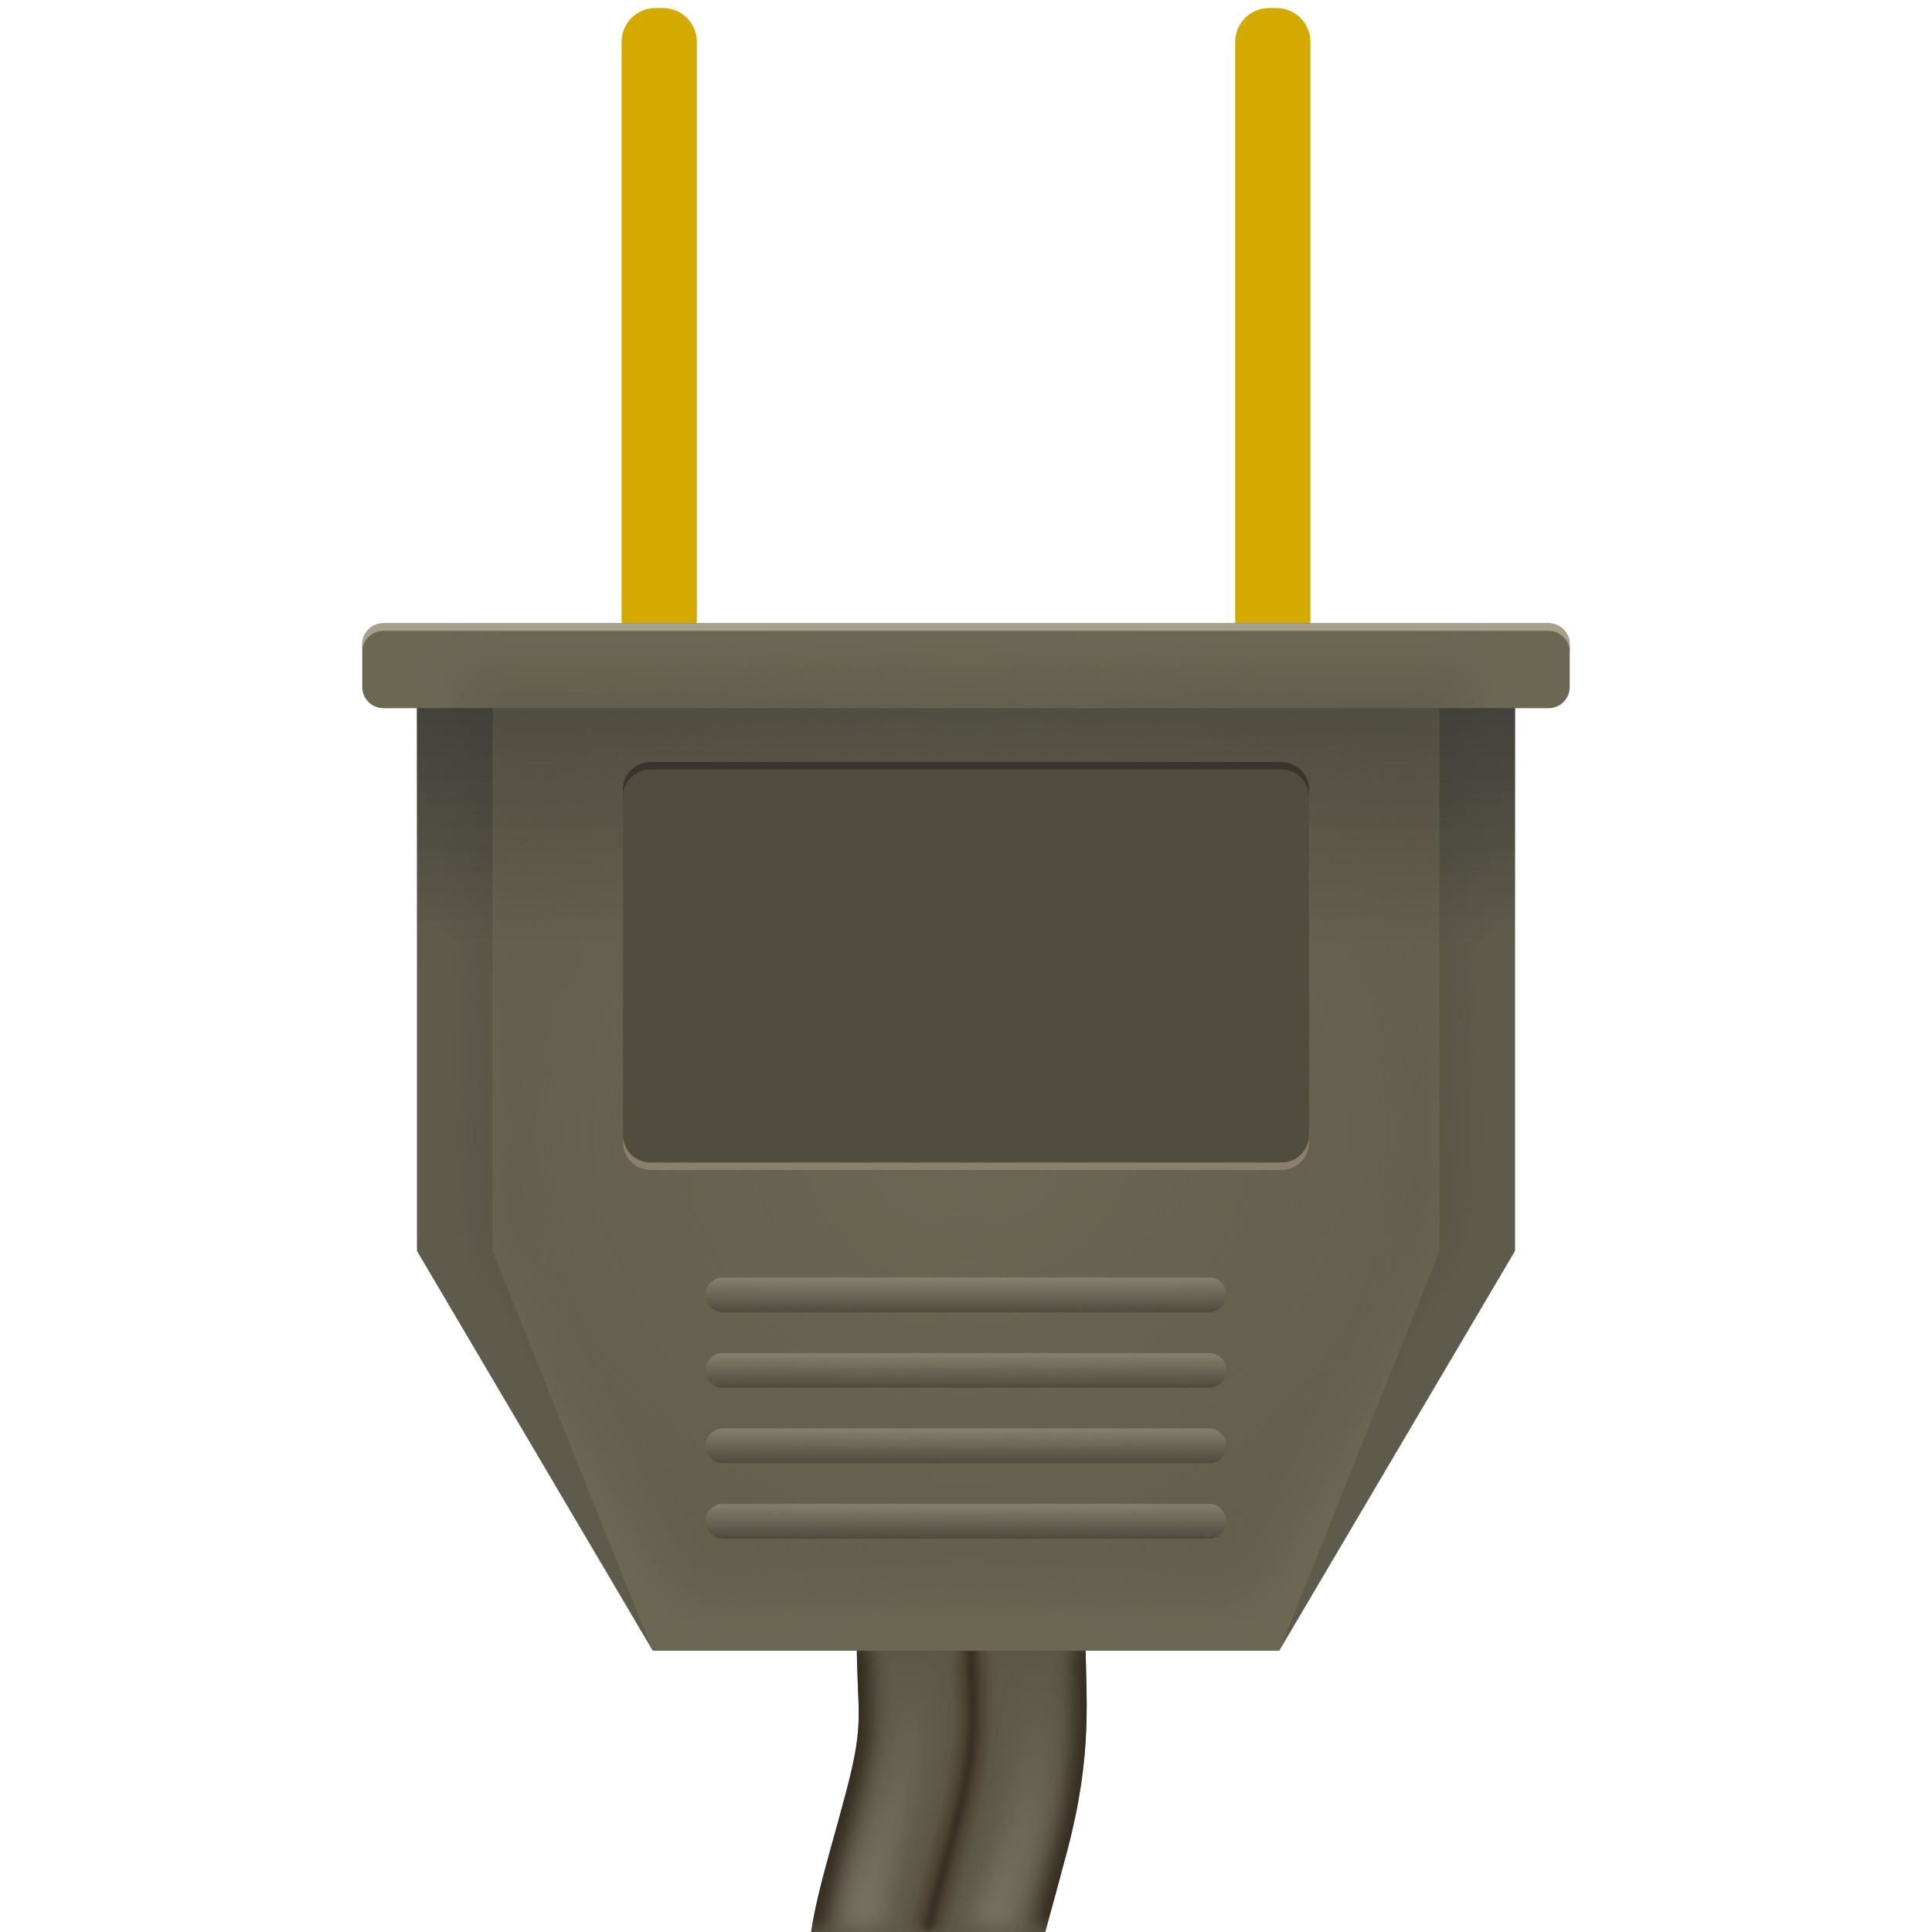
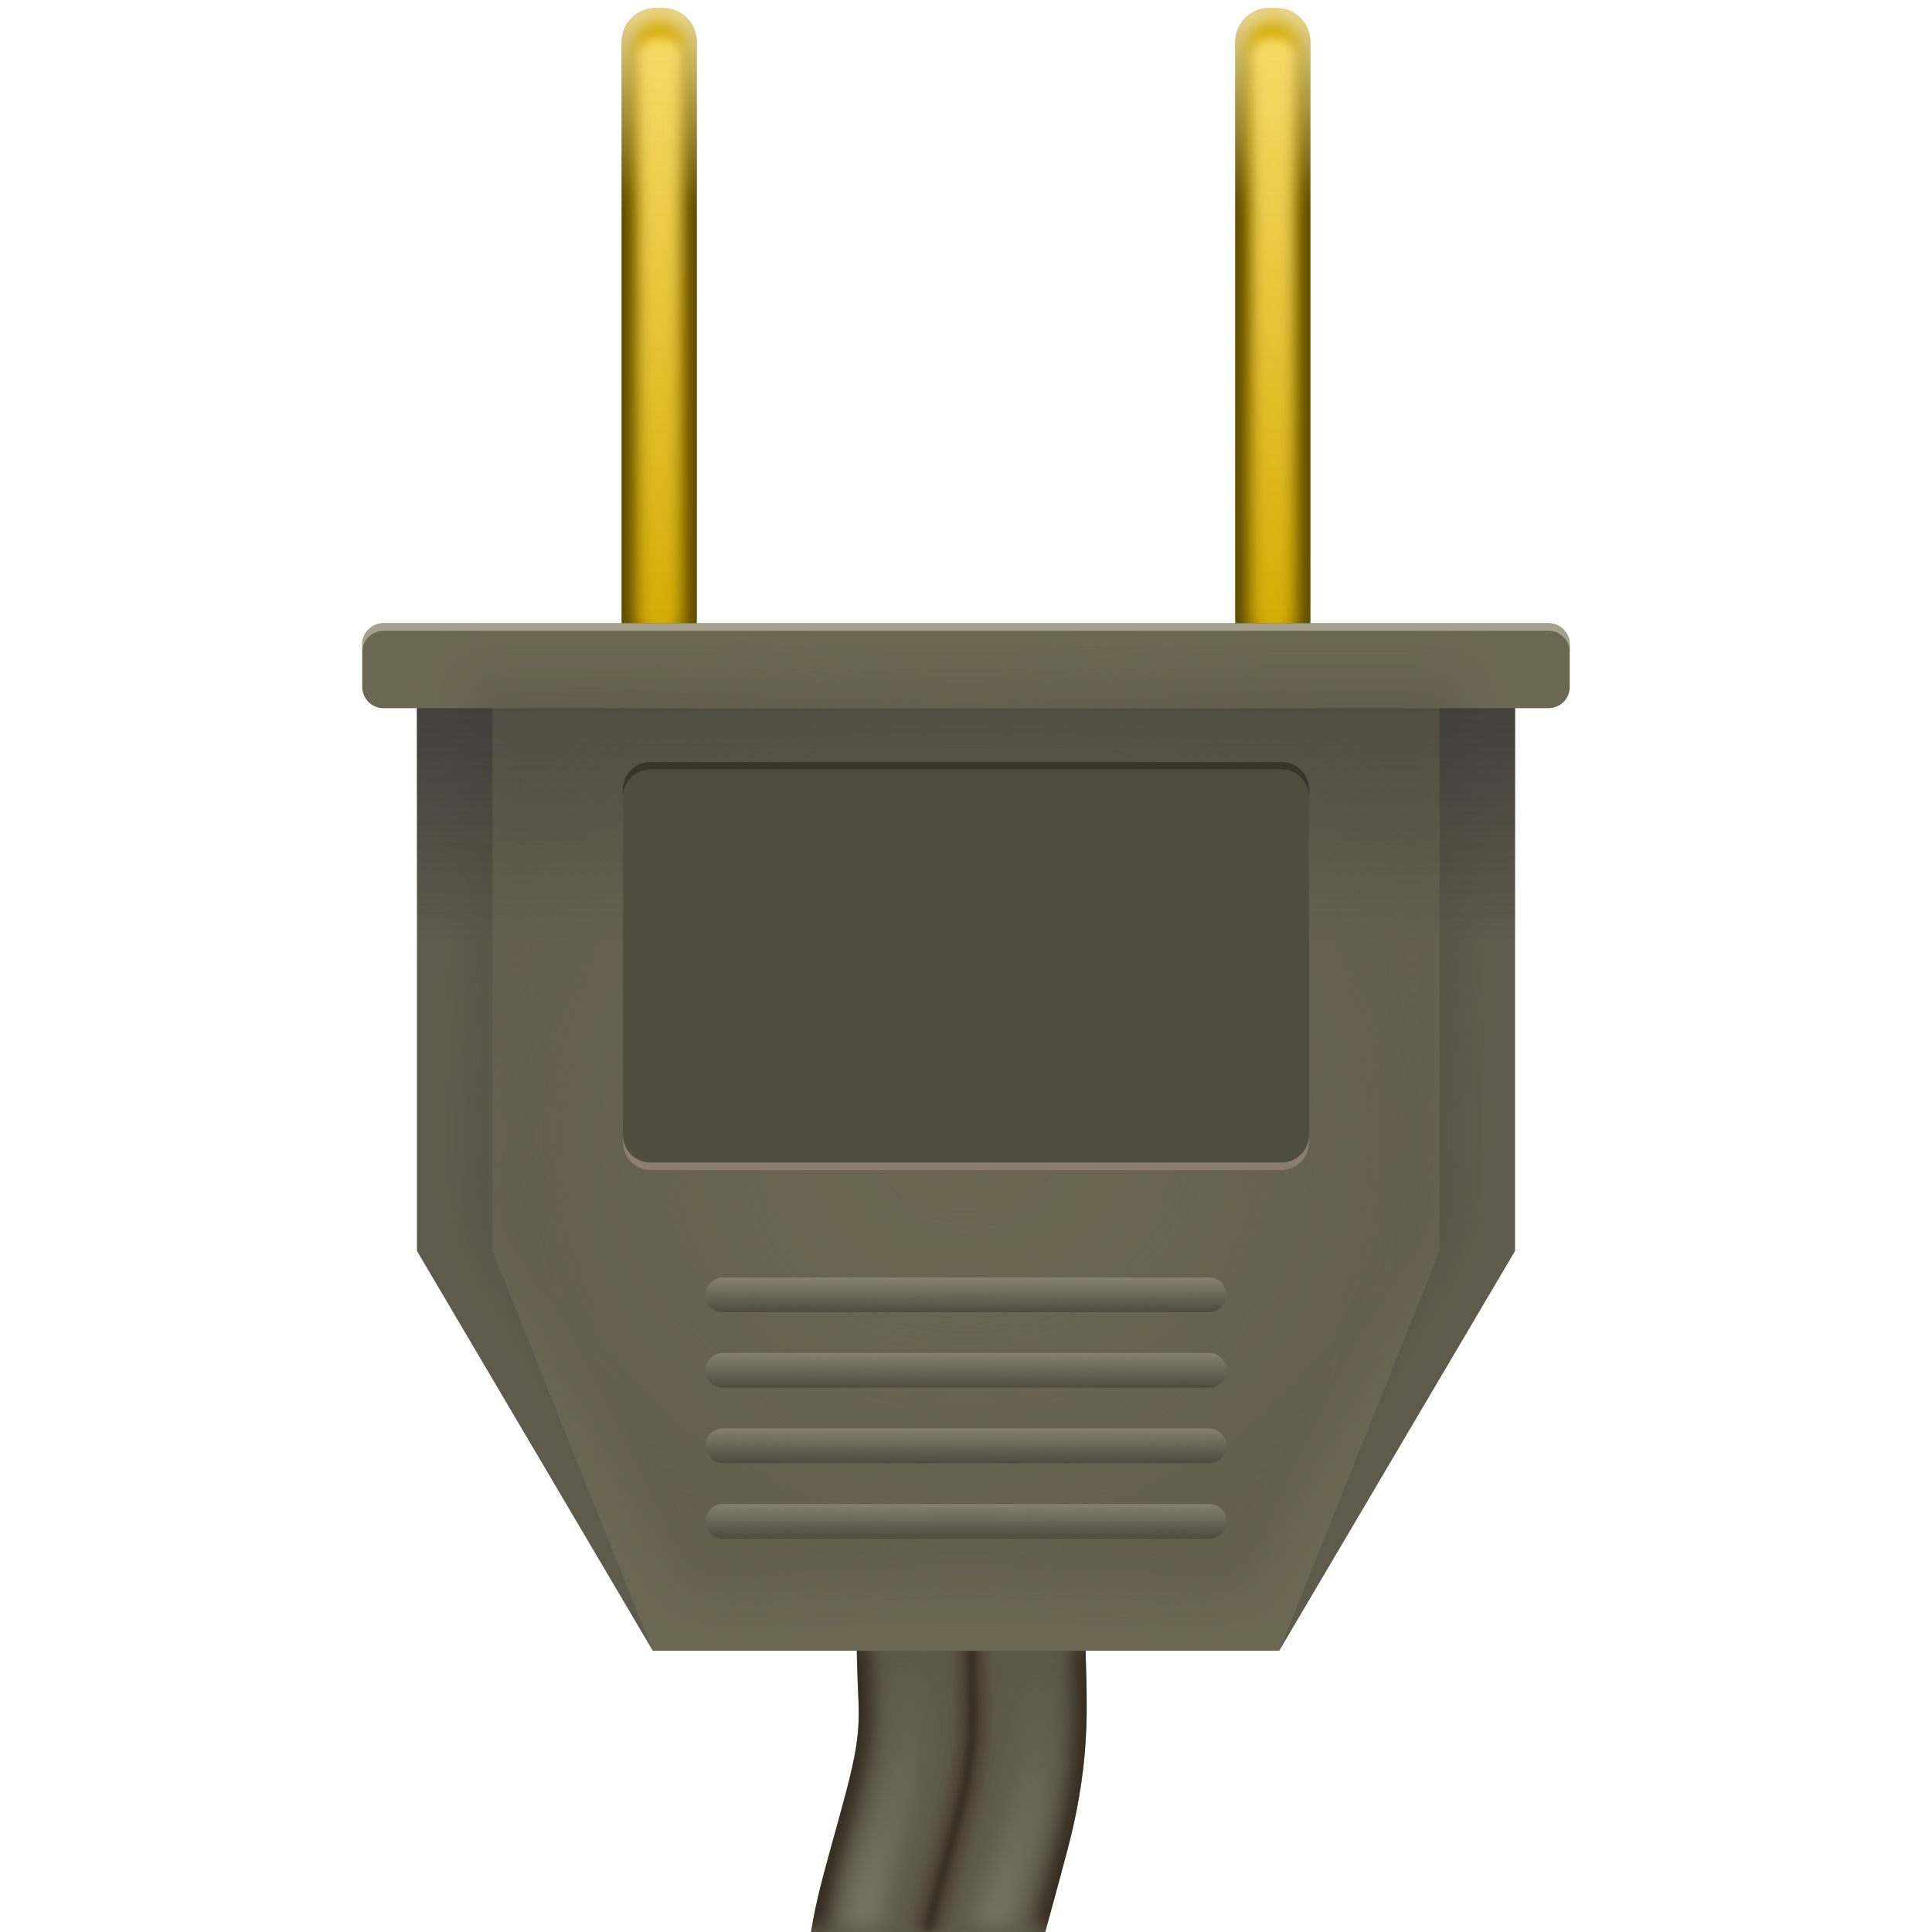
<svg xmlns="http://www.w3.org/2000/svg" xmlns:xlink="http://www.w3.org/1999/xlink" width="512" height="512" viewBox="0 0 135.467 135.467" version="1.1" id="svg5">
  <defs id="defs2">
+     <linearGradient id="linearGradient9">
+       <stop style="stop-color:#000000;stop-opacity:1;" offset="0.68" id="stop9" />
+       <stop style="stop-color:#ffffff;stop-opacity:1;" offset="1" id="stop12" />
+     </linearGradient>
+     <linearGradient id="linearGradient7">
+       <stop style="stop-color:#ffe680;stop-opacity:1;" offset="0" id="stop7" />
+       <stop style="stop-color:#ffe680;stop-opacity:0;" offset="1" id="stop8" />
+     </linearGradient>
    <linearGradient id="linearGradient31">
      <stop style="stop-color:#333333;stop-opacity:1;" offset="0" id="stop31" />
      <stop style="stop-color:#333333;stop-opacity:0;" offset="1" id="stop32" />
    </linearGradient>
    <linearGradient id="linearGradient24">
      <stop style="stop-color:#a6a08c;stop-opacity:1;" offset="0" id="stop24" />
      <stop style="stop-color:#37342f;stop-opacity:1;" offset="1" id="stop25" />
    </linearGradient>
    <linearGradient id="linearGradient22">
      <stop style="stop-color:#a6a08c;stop-opacity:1;" offset="0" id="stop22" />
      <stop style="stop-color:#a6a08c;stop-opacity:0;" offset="1" id="stop23" />
    </linearGradient>
    <linearGradient id="linearGradient10">
      <stop style="stop-color:#635e4b;stop-opacity:0;" offset="0" id="stop11" />
      <stop style="stop-color:#635e4b;stop-opacity:1;" offset="1" id="stop10" />
    </linearGradient>
    <filter style="color-interpolation-filters:sRGB" id="filter6" x="-0.114" y="-0.02" width="1.227" height="1.039">
      <feGaussianBlur stdDeviation="0.162" id="feGaussianBlur6" />
    </filter>
    <filter style="color-interpolation-filters:sRGB" id="filter10" x="-0.054" y="-0.06" width="1.108" height="1.119">
      <feGaussianBlur stdDeviation="1.605" id="feGaussianBlur10" />
    </filter>
    <radialGradient xlink:href="#linearGradient10" id="radialGradient11" cx="67.733" cy="79.584" fx="67.733" fy="79.584" r="39.56" gradientTransform="matrix(1,0,0,0.9143474,0,6.816546)" gradientUnits="userSpaceOnUse" />
    <clipPath clipPathUnits="userSpaceOnUse" id="clipPath18">
      <path style="baseline-shift:baseline;display:inline;overflow:visible;vector-effect:none;fill:#5c5747;stroke-width:1;enable-background:accumulate;stop-color:#000000" d="m 13.596,120.197 c 0,4.324 0.489,4.478 -0.588,8.566 -1.213,4.603 -2.213,7.208 -2.213,11.152 h 12.701 c 0,-1.739 0.479,-2.93 1.793,-7.916 1.449,-5.5 1.008,-8.516 1.008,-11.803 z" id="path18" />
    </clipPath>
    <filter style="color-interpolation-filters:sRGB" id="filter18" x="-0.084" y="-0.067" width="1.169" height="1.135">
      <feGaussianBlur stdDeviation="0.583" id="feGaussianBlur18" />
    </filter>
    <linearGradient xlink:href="#linearGradient22" id="linearGradient23" x1="64.933" y1="135.467" x2="67.744" y2="116.765" gradientUnits="userSpaceOnUse" />
    <filter style="color-interpolation-filters:sRGB" id="filter23" x="-0.136" y="-0.093" width="1.272" height="1.186">
      <feGaussianBlur stdDeviation="0.707" id="feGaussianBlur23" />
    </filter>
    <linearGradient xlink:href="#linearGradient24" id="linearGradient25" x1="67.733" y1="90.107" x2="67.733" y2="92.542" gradientUnits="userSpaceOnUse" gradientTransform="translate(0,-0.5291666)" />
    <linearGradient xlink:href="#linearGradient24" id="linearGradient26" gradientUnits="userSpaceOnUse" x1="67.733" y1="90.107" x2="67.733" y2="92.542" gradientTransform="translate(0,4.7625)" />
    <linearGradient xlink:href="#linearGradient24" id="linearGradient27" gradientUnits="userSpaceOnUse" x1="67.733" y1="90.107" x2="67.733" y2="92.542" gradientTransform="translate(0,10.05417)" />
    <linearGradient xlink:href="#linearGradient24" id="linearGradient28" gradientUnits="userSpaceOnUse" gradientTransform="translate(0,15.34584)" x1="67.733" y1="90.107" x2="67.733" y2="92.542" />
    <linearGradient xlink:href="#linearGradient31" id="linearGradient32" x1="157.426" y1="39.897" x2="157.426" y2="56.297" gradientUnits="userSpaceOnUse" gradientTransform="translate(-89.69259,9.758304)" />
    <linearGradient xlink:href="#linearGradient31" id="linearGradient33" gradientUnits="userSpaceOnUse" gradientTransform="translate(-89.69283,9.758345)" x1="157.426" y1="39.897" x2="157.426" y2="56.297" />
    <filter style="color-interpolation-filters:sRGB" id="filter34" x="-0.16" y="-0.036" width="1.319" height="1.072">
      <feGaussianBlur stdDeviation="0.297" id="feGaussianBlur34" />
    </filter>
+     <filter style="color-interpolation-filters:sRGB" id="filter1" x="-0.02" y="-0.021" width="1.04" height="1.043">
+       <feGaussianBlur stdDeviation="0.385" id="feGaussianBlur1" />
+     </filter>
+     <clipPath clipPathUnits="userSpaceOnUse" id="clipPath6">
+       <path style="baseline-shift:baseline;display:inline;overflow:visible;vector-effect:none;fill:#d4aa00;stroke-width:1;stroke-linecap:round;stroke-linejoin:round;stroke-miterlimit:12;paint-order:markers stroke fill;enable-background:accumulate;stop-color:#000000" d="m 45.959,0.563 c -1.316,0 -2.376,1.06 -2.376,2.376 V 43.445 c 0,1.316 1.06,2.375 2.376,2.375 h 0.526 c 1.316,0 2.376,-1.059 2.376,-2.375 V 2.939 c 0,-1.316 -1.06,-2.376 -2.376,-2.376 z m 43.024,0 c -1.316,0 -2.375,1.06 -2.375,2.376 V 43.445 c 0,1.316 1.059,2.375 2.375,2.375 h 0.526 c 1.316,0 2.375,-1.059 2.375,-2.375 V 2.939 c 0,-1.316 -1.059,-2.376 -2.375,-2.376 z" id="path7" />
+     </clipPath>
+     <filter style="color-interpolation-filters:sRGB" id="filter7" x="-0.031" y="-0.033" width="1.063" height="1.067">
+       <feGaussianBlur stdDeviation="0.65" id="feGaussianBlur7" />
+     </filter>
+     <linearGradient xlink:href="#linearGradient7" id="linearGradient8" x1="67.756" y1="2.644" x2="67.734" y2="45.72" gradientUnits="userSpaceOnUse" />
+     <linearGradient xlink:href="#linearGradient9" id="linearGradient12" x1="67.734" y1="43.703" x2="67.733" y2="0.563" gradientUnits="userSpaceOnUse" />
  </defs>
  <g id="layer1">
    <path id="rect3" style="fill:#d4aa00;stroke-width:4.233;stroke-linecap:round;stroke-linejoin:round;stroke-miterlimit:12;paint-order:markers stroke fill" d="m 45.959,0.563 c -1.316,0 -2.376,1.06 -2.376,2.376 V 43.445 c 0,1.316 1.06,2.375 2.376,2.375 h 0.526 c 1.316,0 2.376,-1.059 2.376,-2.375 V 2.939 c 0,-1.316 -1.06,-2.376 -2.376,-2.376 z m 43.024,0 c -1.316,0 -2.375,1.06 -2.375,2.376 V 43.445 c 0,1.316 1.059,2.375 2.375,2.375 h 0.526 c 1.316,0 2.375,-1.059 2.375,-2.375 V 2.939 c 0,-1.316 -1.059,-2.376 -2.375,-2.376 z" />
    <path style="baseline-shift:baseline;display:inline;overflow:visible;opacity:1;vector-effect:none;fill:#5c5747;stroke-width:1;enable-background:accumulate;stop-color:#000000;stop-opacity:1" d="m 60.071,114.821 c 0,5.462 0.618,5.656 -0.743,10.822 -1.532,5.814 -2.795,9.106 -2.795,14.088 h 16.045 c 0,-2.197 0.605,-3.701 2.265,-10 1.831,-6.948 1.273,-10.758 1.273,-14.91 z" id="path4" />
    <path style="baseline-shift:baseline;display:inline;overflow:visible;opacity:0.4;vector-effect:none;fill:#372312;stroke-width:0.792;filter:url(#filter34);enable-background:accumulate;stop-color:#000000;stop-opacity:1" d="m 66.939,115.748 c 0,3.87 0.469,5.276 -0.771,9.982 -1.257,4.77 -2.029,6.757 -2.029,9.736 h 1.588 c 0,-2.704 0.707,-4.514 1.977,-9.332 1.286,-4.883 0.824,-6.646 0.824,-10.387 z" id="path5" transform="matrix(1.263275,0,0,1.263275,-17.47214,-31.40023)" />
    <path id="path14" style="baseline-shift:baseline;display:inline;overflow:visible;vector-effect:none;fill:#1f140a;fill-opacity:1;stroke-width:0.792;filter:url(#filter18);enable-background:accumulate;stop-color:#000000" d="m 13.096,119.697 v 0.5 c 0,2.181 0.121,3.316 0.11,4.365 -0.012,1.049 -0.148,2.049 -0.682,4.074 -1.207,4.582 -2.229,7.251 -2.229,11.279 v 0.5 l 1.06,-1 c 0.087,-3.563 0.977,-6.123 2.137,-10.525 0.544,-2.064 0.7,-3.185 0.713,-4.316 0.011,-1.002 -0.076,-2.177 -0.098,-3.877 z m 12.705,1 c 0.036,3.134 0.364,6.013 -0.996,11.176 -1.196,4.538 -1.654,5.938 -1.736,7.543 l 0.928,1 v -0.5 c 0,-1.647 0.461,-2.793 1.777,-7.789 1.467,-5.568 1.023,-8.688 1.023,-11.93 v -0.5 z" clip-path="url(#clipPath18)" transform="matrix(1.263275,0,0,1.263275,42.89566,-37.01984)" />
    <path id="path19" style="baseline-shift:baseline;display:inline;overflow:visible;opacity:0.5;mix-blend-mode:normal;vector-effect:none;fill:url(#linearGradient23);stroke-width:0.792;filter:url(#filter23);enable-background:accumulate;stop-color:#000000;stop-opacity:1" d="m 63.121,118.018 c 0.148,2.456 -0.113,4.934 -0.869,7.28 -0.31,1.182 -0.979,2.695 -1.319,4.217 -0.429,1.924 -0.512,3.878 -0.694,5.366 -0.354,0.828 0.328,0.732 0.932,0.697 0.454,-0.052 1.112,0.119 1.416,-0.111 0.169,-1.647 0.075,-3.569 0.534,-5.418 0.934,-3.757 2.583,-7.612 2.378,-11.029 -0.069,-0.529 0.112,-1.328 -0.134,-1.691 -0.761,0 -1.522,1e-5 -2.283,0 l 0.039,0.689 z m 7.148,0.207 c 0.119,3.357 -0.374,6.715 -1.384,9.915 -0.182,0.671 -0.68,1.92 -0.942,2.849 -0.478,1.694 -0.741,3.209 -0.909,4.468 0.804,-0.028 1.609,0.022 2.414,0.01 0.221,-1.262 0.378,-2.763 0.779,-4.214 0.856,-3.098 1.978,-4.72 2.284,-9.057 0.15,-1.618 0.136,-3.245 0.091,-4.867 -0.792,1e-5 -1.583,0 -2.375,0 0.014,0.299 0.027,0.598 0.041,0.896 z" transform="matrix(1.263275,0,0,1.263275,-17.47214,-31.40023)" />
    <path style="baseline-shift:baseline;display:inline;overflow:visible;opacity:0.283;vector-effect:none;stroke-width:0.792;filter:url(#filter6);enable-background:accumulate;stop-color:#000000;stop-opacity:1" d="m 67.469,115.748 c 0,3.827 0.466,5.352 -0.789,10.117 -1.261,4.786 -2.012,6.714 -2.012,9.602 h 0.529 c 0,-2.796 0.729,-4.664 1.994,-9.467 1.271,-4.824 0.807,-6.468 0.807,-10.252 z" id="path33" transform="matrix(1.263275,0,0,1.263275,-17.47214,-31.40023)" />
+     <path id="path1" style="mix-blend-mode:normal;fill:url(#linearGradient8);stroke-width:4.233;stroke-linecap:round;stroke-linejoin:round;stroke-miterlimit:12;paint-order:markers stroke fill;filter:url(#filter1);opacity:0.8" d="m 89.204,2.65 c -0.995,-0.093 -1.717,0.939 -1.496,1.867 0.008,13.423 -0.024,26.85 0.027,40.271 0.343,1.446 2.878,1.423 3.121,-0.09 0.028,-10.612 0.008,-21.242 0.01,-31.861 -0.016,-3.047 0.015,-6.097 -0.03,-9.143 -0.14,-0.726 -0.951,-1.101 -1.633,-1.045 z m -43.137,0.008 c -1.013,-0.05 -1.593,1.067 -1.383,1.959 0.007,13.393 -0.024,26.789 0.029,40.179 0.345,1.442 2.876,1.412 3.117,-0.098 0.027,-8.496 0.009,-17.013 0.011,-25.516 -0.02,-5.17 0.027,-10.345 -0.036,-15.511 -0.158,-0.775 -1.031,-1.091 -1.738,-1.014 z" />
+     <path style="baseline-shift:baseline;display:inline;overflow:visible;vector-effect:none;stroke-linecap:round;stroke-linejoin:round;stroke-miterlimit:12;paint-order:markers stroke fill;enable-background:accumulate;stop-color:#000000;filter:url(#filter7);opacity:0.68;fill:url(#linearGradient12)" d="m 45.959,-0.23 c -1.742,0 -3.17,1.428 -3.17,3.17 V 43.445 c 10e-7,1.742 1.428,3.168 3.17,3.168 h 0.525 c 1.742,0 3.17,-1.426 3.17,-3.168 V 2.939 c 0,-1.742 -1.428,-3.17 -3.17,-3.17 z m 43.023,0 c -1.742,0 -3.168,1.428 -3.168,3.17 V 43.445 c 0,1.742 1.426,3.168 3.168,3.168 h 0.525 c 1.742,0 3.17,-1.426 3.17,-3.168 V 2.939 c 0,-1.742 -1.428,-3.17 -3.17,-3.17 z M 45.959,1.357 h 0.525 c 0.89,0 1.582,0.692 1.582,1.582 V 43.445 c 0,0.89 -0.692,1.58 -1.582,1.58 h -0.525 c -0.89,0 -1.582,-0.69 -1.582,-1.58 V 2.939 c 0,-0.89 0.692,-1.582 1.582,-1.582 z m 43.023,0 h 0.525 c 0.89,0 1.582,0.692 1.582,1.582 V 43.445 c 0,0.89 -0.692,1.58 -1.582,1.58 h -0.525 c -0.89,0 -1.582,-0.69 -1.582,-1.58 V 2.939 c 0,-0.89 0.692,-1.582 1.582,-1.582 z" id="path3" clip-path="url(#clipPath6)" />
    <path id="rect1" style="fill:#6c6753;stroke:none;stroke-width:4.233;stroke-linecap:round;stroke-linejoin:round;stroke-miterlimit:12;paint-order:markers stroke fill" d="m 26.888,43.703 c -0.824,0 -1.488,0.663 -1.488,1.488 v 2.976 c 0,0.824 0.664,1.488 1.488,1.488 H 29.238 V 87.713 L 45.774,115.748 H 89.693 L 106.229,87.713 V 49.655 h 2.35 c 0.824,0 1.488,-0.664 1.488,-1.488 v -2.976 c 0,-0.824 -0.664,-1.488 -1.488,-1.488 z" />
    <path id="path10" style="fill:url(#radialGradient11);fill-opacity:1;stroke:none;stroke-width:4.233;stroke-linecap:round;stroke-linejoin:round;stroke-miterlimit:12;paint-order:markers stroke fill;filter:url(#filter10)" d="m 67.642,47.269 c -11.872,0.006 -23.745,0.013 -35.617,0.02 0.921,1.039 1.015,2.479 0.916,3.796 0.009,11.826 0.011,23.652 0.007,35.478 4.984,8.447 9.967,16.895 14.951,25.342 13.227,0 26.453,0 39.68,0 4.984,-8.447 9.967,-16.895 14.951,-25.342 0.012,-12.551 -0.067,-25.105 0.083,-37.654 0.121,-0.611 0.42,-1.178 0.829,-1.645 -11.934,0.002 -23.867,0.004 -35.801,0.006 z" />
    <path id="path32" style="opacity:0.4;fill:url(#linearGradient33);stroke:none;stroke-width:4.233;stroke-linecap:round;stroke-linejoin:round;stroke-miterlimit:12;paint-order:markers stroke fill" d="M 29.237,49.655 V 87.713 L 45.774,115.748 H 89.693 L 106.229,87.713 V 49.655 Z" />
    <rect style="opacity:1;fill:#514d3e;stroke:none;stroke-width:1.587;stroke-linecap:round;stroke-linejoin:round;stroke-miterlimit:12;stroke-dasharray:none;stroke-opacity:1;paint-order:markers stroke fill;fill-opacity:1" id="rect6" width="48.098" height="28.615" x="43.685" y="53.426" ry="1.928" />
    <path id="rect7" style="opacity:1;fill:#39352d;fill-opacity:1;stroke:none;stroke-width:1.587;stroke-linecap:round;stroke-linejoin:round;stroke-miterlimit:12;stroke-dasharray:none;stroke-opacity:1;paint-order:markers stroke fill" d="m 45.612,53.426 c -1.068,0 -1.928,0.86 -1.928,1.928 v 0.529 c 0,-1.068 0.859,-1.928 1.928,-1.928 h 44.242 c 1.068,0 1.928,0.86 1.928,1.928 v -0.529 c 0,-1.068 -0.86,-1.928 -1.928,-1.928 z" />
    <path id="path8" style="opacity:1;fill:#897f6c;fill-opacity:1;stroke:none;stroke-width:1.587;stroke-linecap:round;stroke-linejoin:round;stroke-miterlimit:12;stroke-dasharray:none;stroke-opacity:1;paint-order:markers stroke fill" d="m 45.612,82.041 c -1.068,0 -1.928,-0.86 -1.928,-1.928 v -0.529 c 0,1.068 0.859,1.928 1.928,1.928 h 44.242 c 1.068,0 1.928,-0.86 1.928,-1.928 v 0.529 c 0,1.068 -0.86,1.928 -1.928,1.928 z" />
    <path id="path9" style="fill:#a5a18d;fill-opacity:1;stroke:none;stroke-width:4.233;stroke-linecap:round;stroke-linejoin:round;stroke-miterlimit:12;paint-order:markers stroke fill" d="m 26.888,43.703 c -0.824,0 -1.488,0.663 -1.488,1.488 v 0.529 c 0,-0.824 0.663,-1.488 1.488,-1.488 h 81.691 c 0.824,0 1.488,0.663 1.488,1.488 v -0.529 c 0,-0.824 -0.663,-1.488 -1.488,-1.488 z" />
    <rect style="opacity:0.5;fill:url(#linearGradient25);stroke:none;stroke-width:1.587;stroke-linecap:round;stroke-linejoin:round;stroke-miterlimit:12;stroke-dasharray:none;stroke-opacity:1;paint-order:markers stroke fill" id="rect23" width="36.53" height="2.435" x="49.468" y="89.578" ry="1.218" />
    <rect style="opacity:0.5;fill:url(#linearGradient26);fill-opacity:1;stroke:none;stroke-width:1.587;stroke-linecap:round;stroke-linejoin:round;stroke-miterlimit:12;stroke-dasharray:none;stroke-opacity:1;paint-order:markers stroke fill" id="rect25" width="36.53" height="2.435" x="49.468" y="94.869" ry="1.218" />
    <rect style="opacity:0.5;fill:url(#linearGradient27);fill-opacity:1;stroke:none;stroke-width:1.587;stroke-linecap:round;stroke-linejoin:round;stroke-miterlimit:12;stroke-dasharray:none;stroke-opacity:1;paint-order:markers stroke fill" id="rect26" width="36.53" height="2.435" x="49.468" y="100.161" ry="1.218" />
    <rect style="opacity:0.5;fill:url(#linearGradient28);fill-opacity:1;stroke:none;stroke-width:1.587;stroke-linecap:round;stroke-linejoin:round;stroke-miterlimit:12;stroke-dasharray:none;stroke-opacity:1;paint-order:markers stroke fill" id="rect27" width="36.53" height="2.435" x="49.468" y="105.453" ry="1.218" />
    <path id="path28" style="fill:#333333;stroke:none;stroke-width:4.233;stroke-linecap:round;stroke-linejoin:round;stroke-miterlimit:12;paint-order:markers stroke fill;opacity:0.22" d="M 29.238,49.655 V 87.713 L 45.774,115.748 34.529,87.713 V 49.655 Z" />
    <path id="path29" style="fill:#333333;stroke:none;stroke-width:4.233;stroke-linecap:round;stroke-linejoin:round;stroke-miterlimit:12;paint-order:markers stroke fill;opacity:0.22" d="M 106.229,49.655 V 87.713 L 89.693,115.748 100.937,87.713 V 49.655 Z" />
    <path id="path30" style="opacity:0.4;fill:url(#linearGradient32);stroke:none;stroke-width:4.233;stroke-linecap:round;stroke-linejoin:round;stroke-miterlimit:12;paint-order:markers stroke fill" d="M 29.238,49.655 V 87.713 L 45.774,115.748 34.529,87.713 V 49.655 Z m 71.7,0 V 87.713 L 89.693,115.748 106.229,87.713 V 49.655 Z" />
  </g>
</svg>
